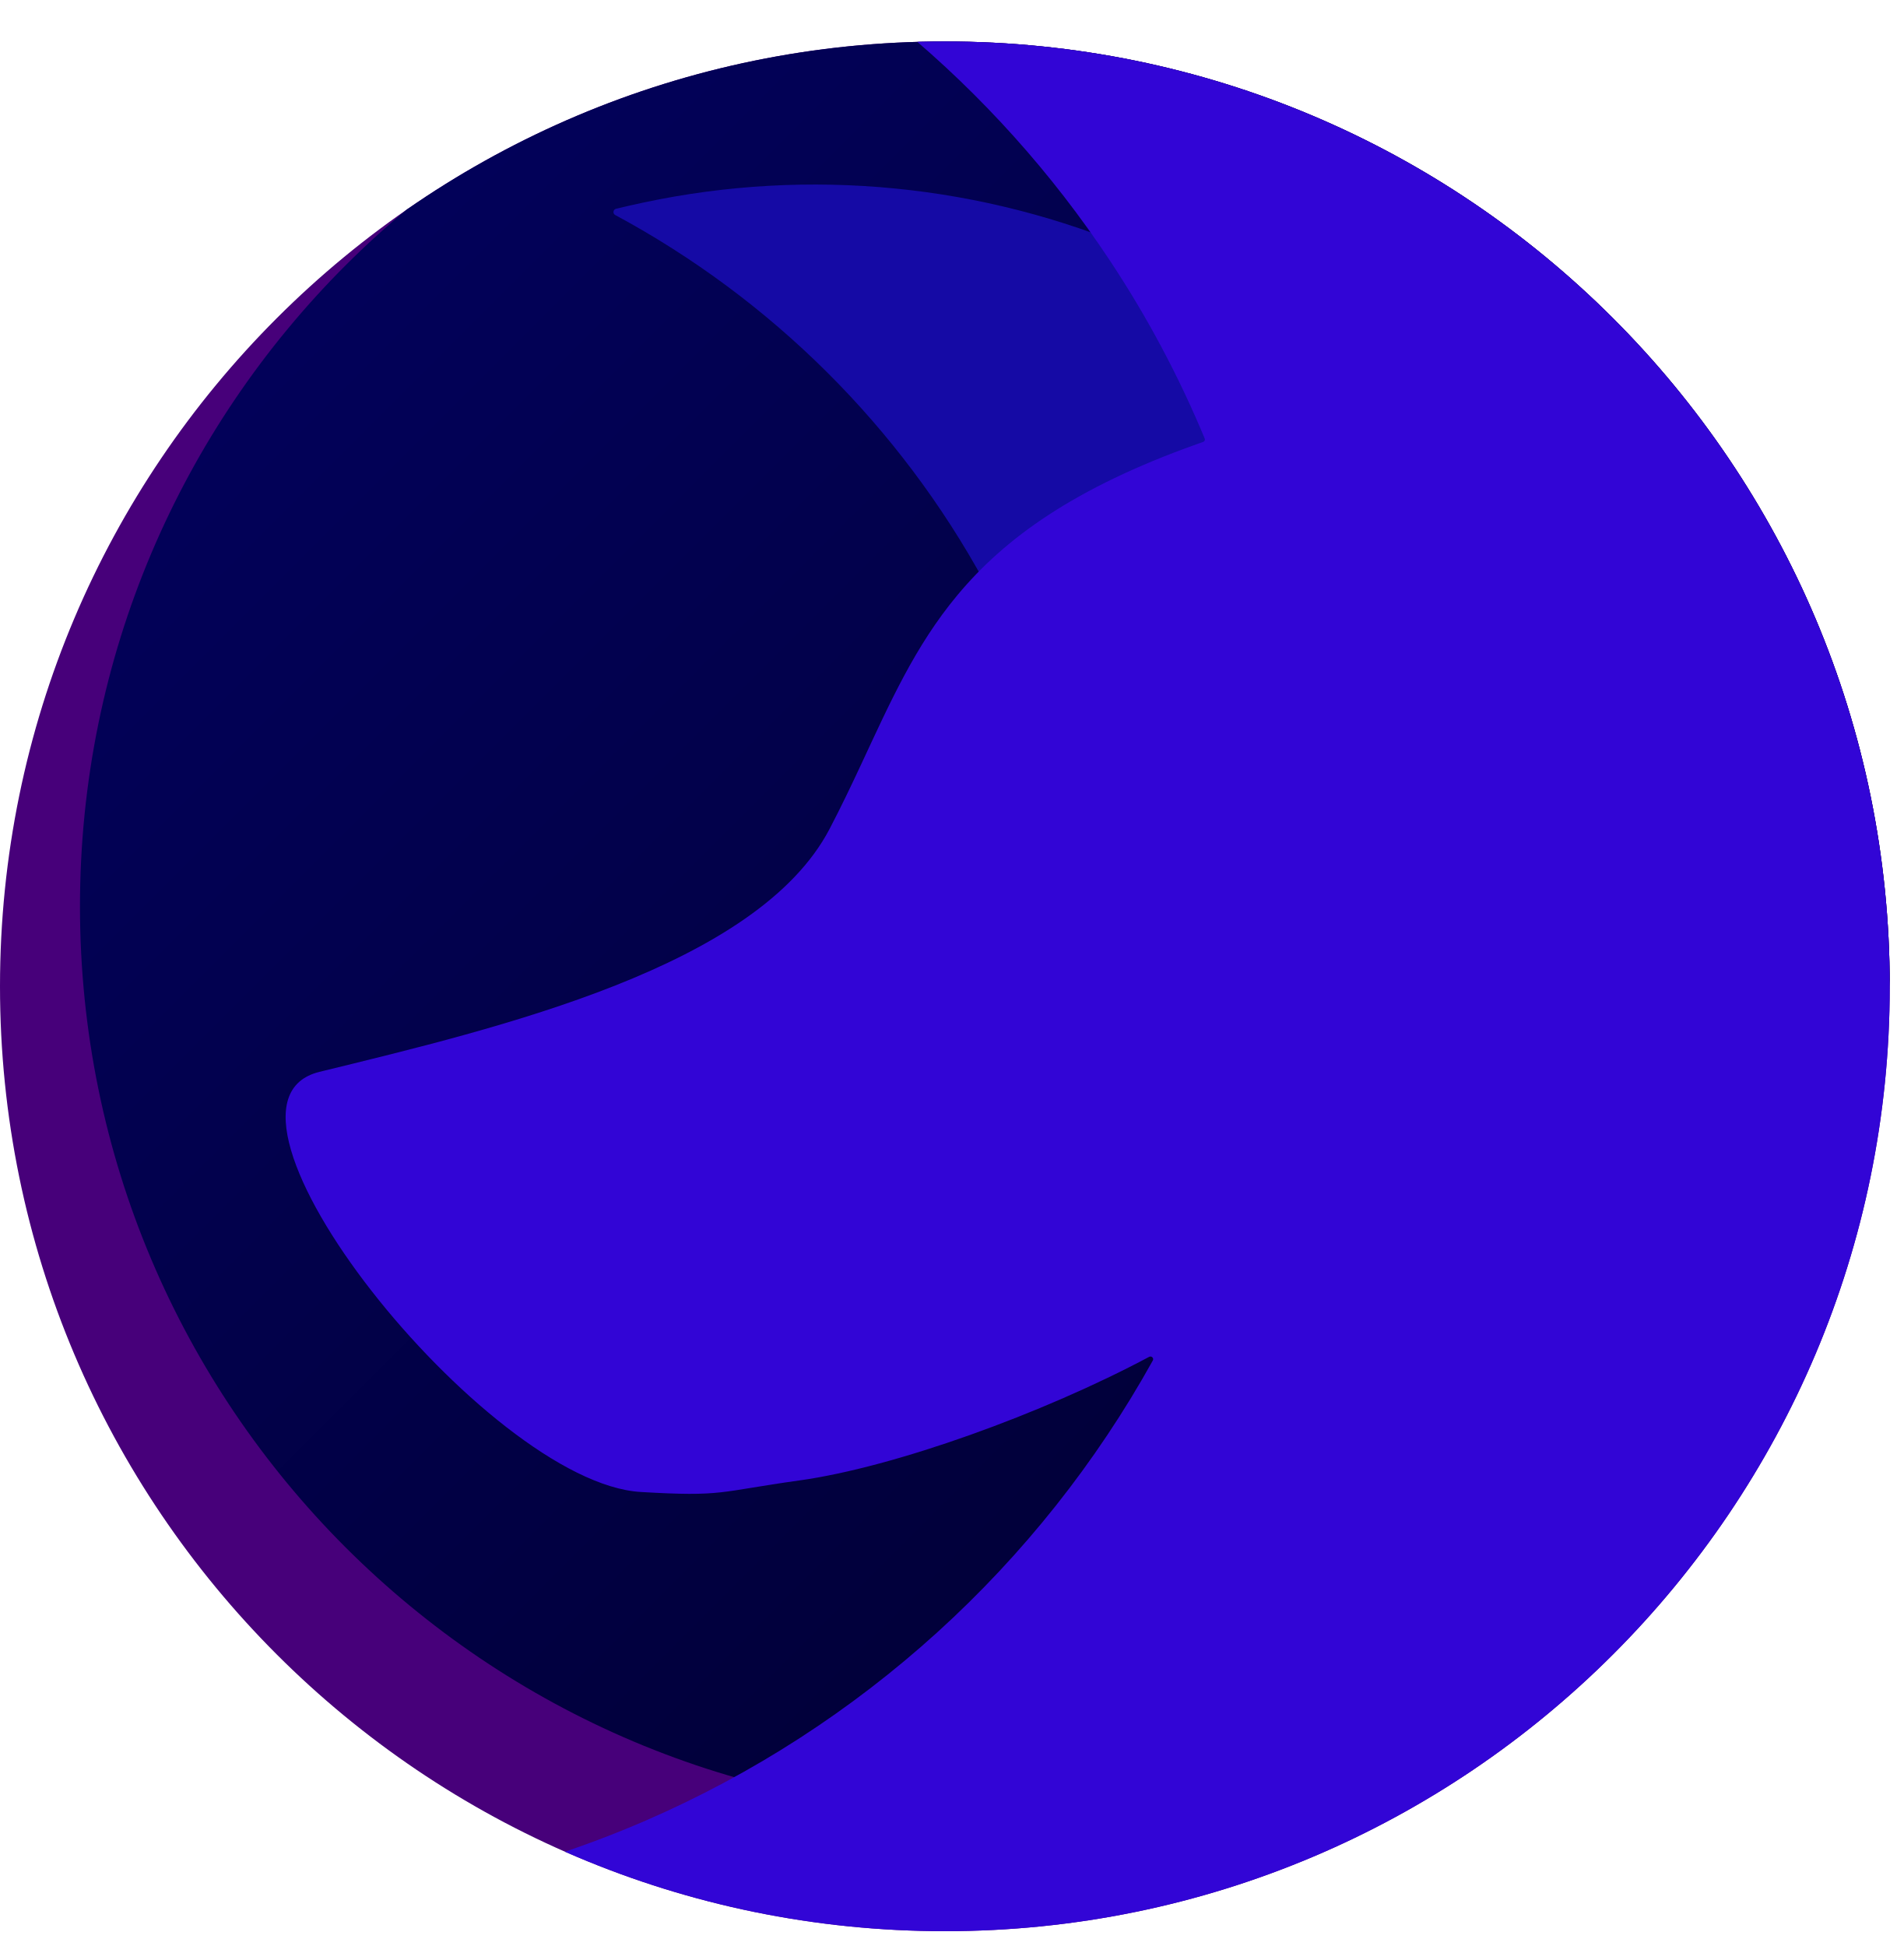
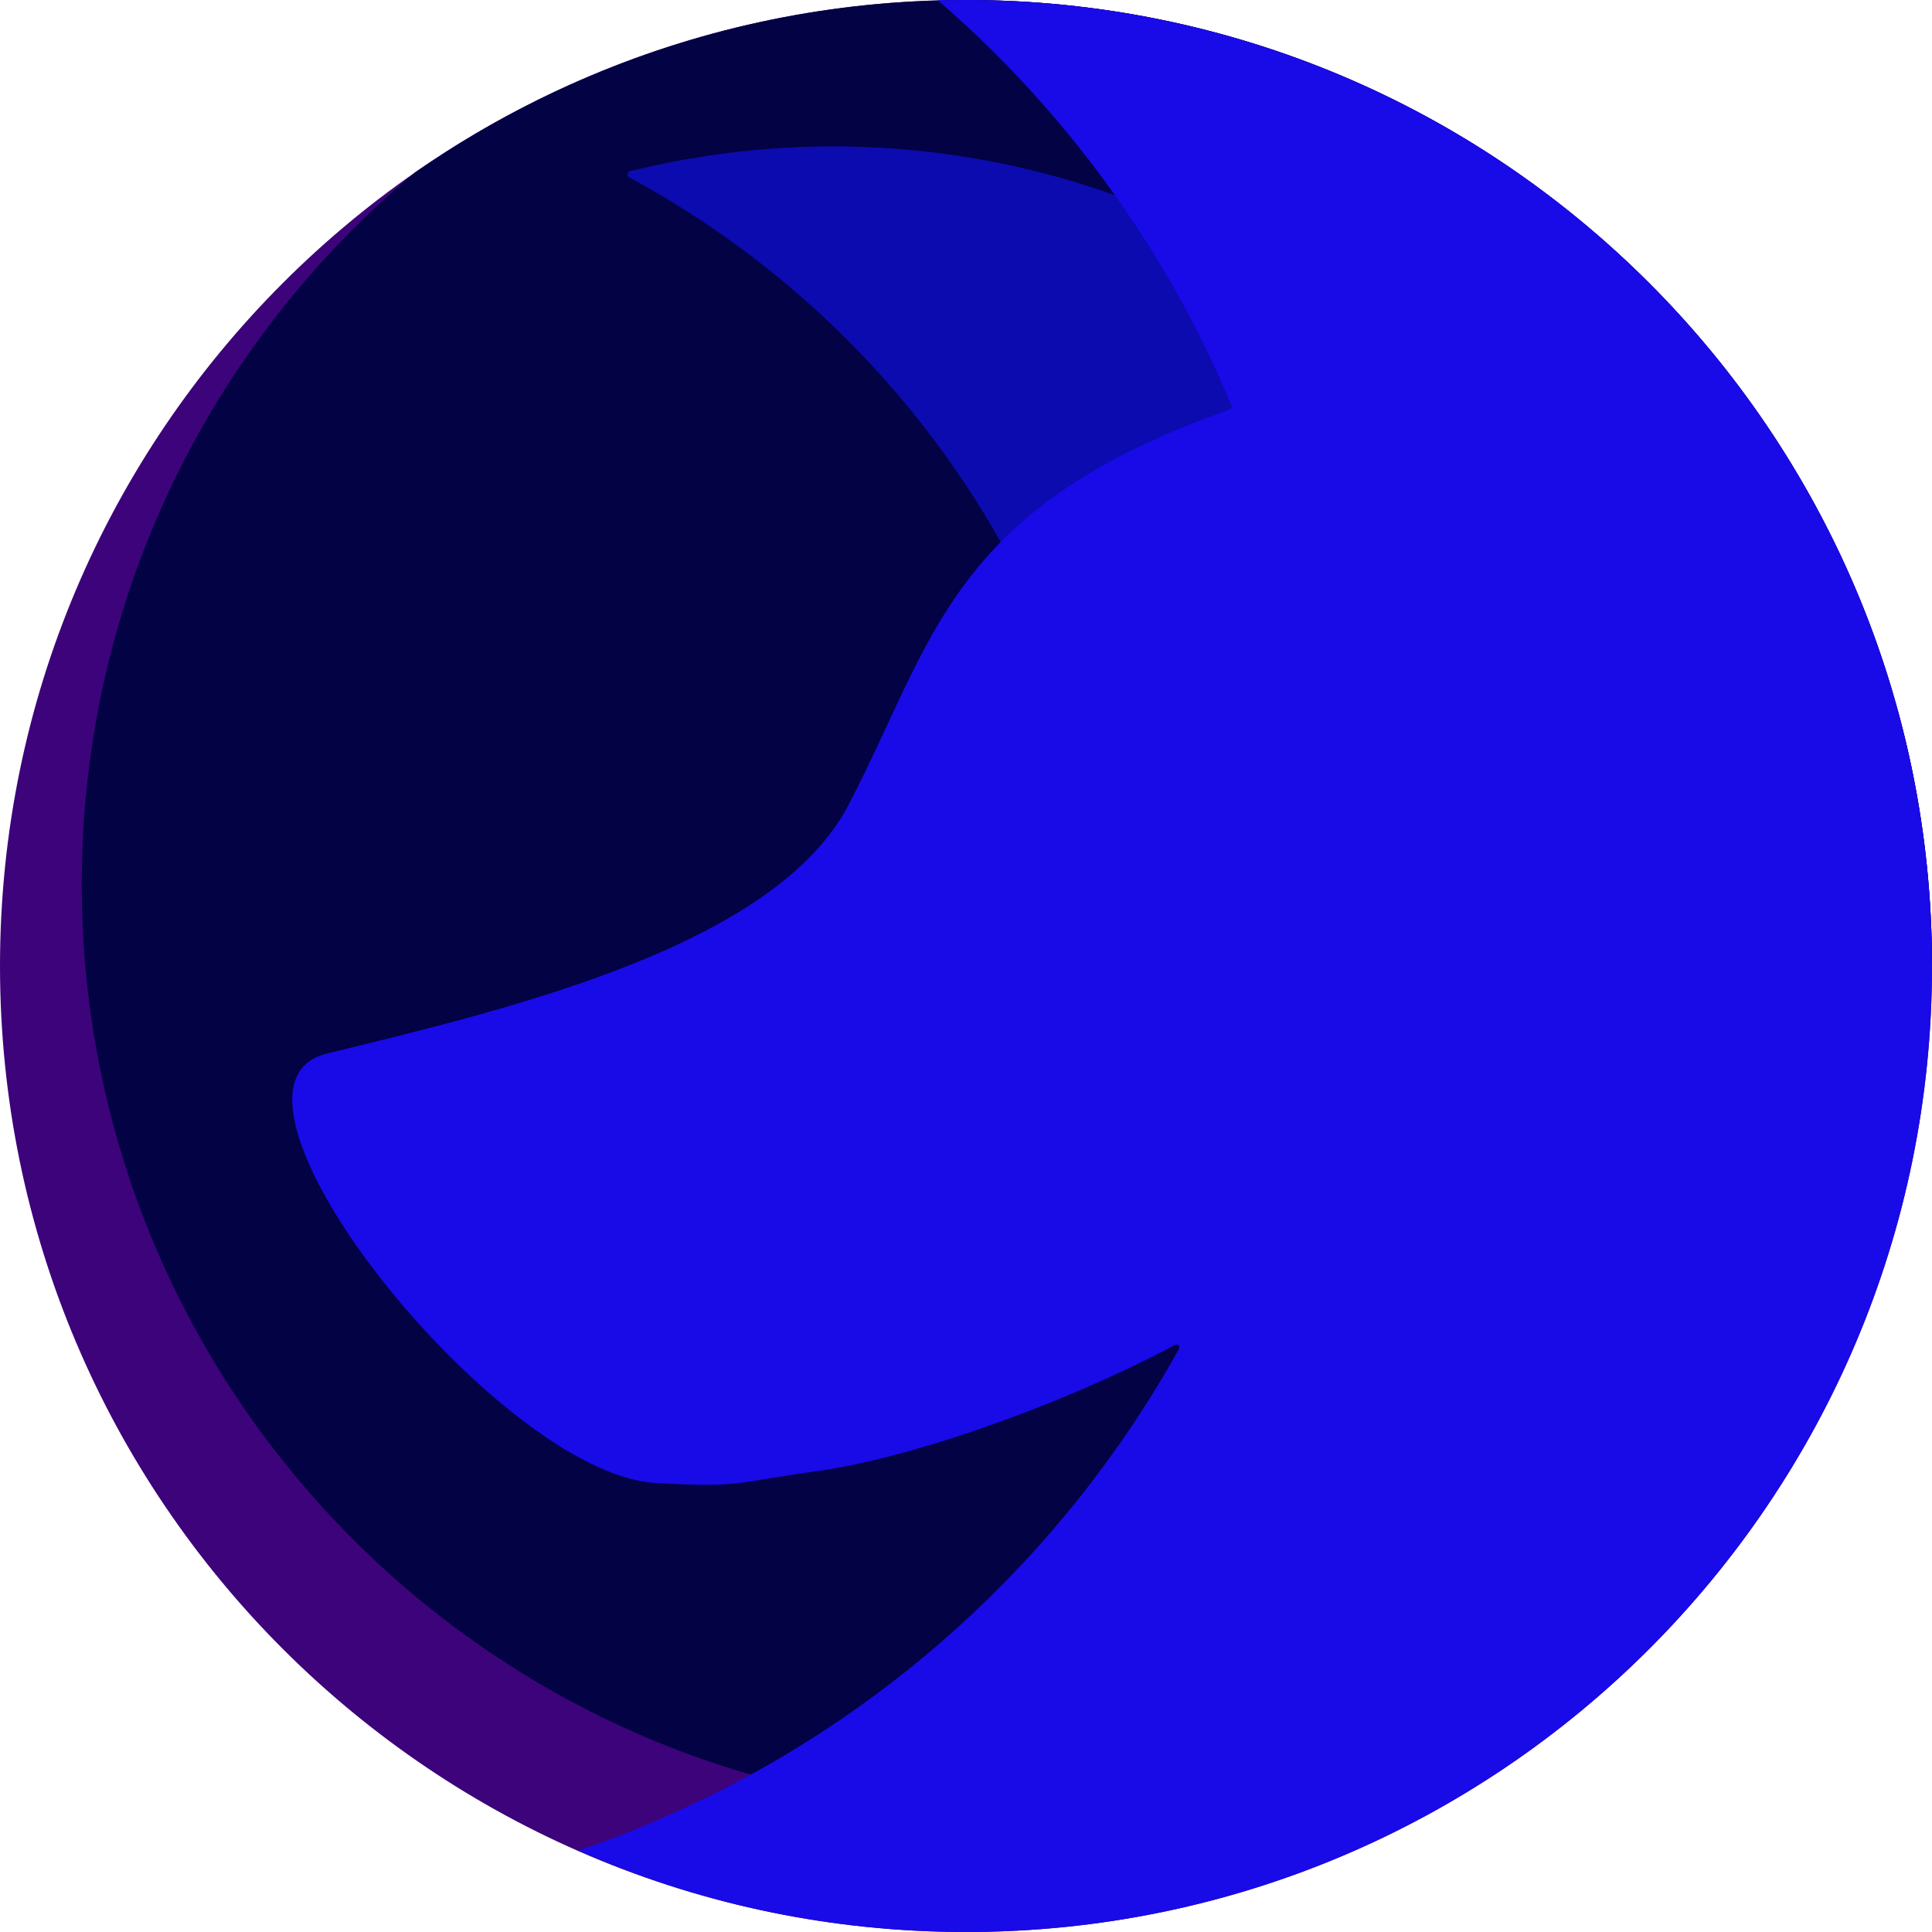
- <svg xmlns="http://www.w3.org/2000/svg" id="LOGO" viewBox="0 0 642.73 657">
-   <defs>
-     <style>.cls-1{fill:none;}.cls-2{clip-path:url(#clip-path);}.cls-3{fill:#47007a;}.cls-4{fill:url(#linear-gradient);}.cls-5{fill:#150aa5;}.cls-6{fill:#3205d6;}</style>
-     <clipPath id="clip-path" transform="translate(-5.72 -8)">
-       <circle id="Background" class="cls-1" cx="324.72" cy="341" r="319" />
-     </clipPath>
-     <linearGradient id="linear-gradient" x1="121.11" y1="94.11" x2="496.23" y2="469.23" gradientUnits="userSpaceOnUse">
-       <stop offset="0" stop-color="#020159" />
-       <stop offset="1" stop-color="#010036" />
-     </linearGradient>
-   </defs>
-   <g class="cls-2">
-     <rect class="cls-3" y="14" width="638" height="638" />
-     <circle class="cls-4" cx="333" cy="306" r="306" />
-     <path class="cls-5" d="M338.11,204.54a1.12,1.12,0,0,0,1.85.19c16-18.79,39.42-35.39,79.72-49.69.65-.23,1.3-.47,2-.69a1.14,1.14,0,0,0,.68-1.52,355.08,355.08,0,0,0-31.78-59.64,1.13,1.13,0,0,0-.51-.43A277.53,277.53,0,0,0,223,76.37q-4.69,1-9.32,2.12a1.14,1.14,0,0,0-.25,2.11A308.85,308.85,0,0,1,338.11,204.54Z" transform="translate(-5.72 -8)" />
-     <path class="cls-6" d="M648.45,341.19a326.3,326.3,0,0,1-3.68,48.95C621.17,545.76,486.84,665,324.64,665A322.52,322.52,0,0,1,189.4,635.48a356.25,356.25,0,0,0,34.29-12.81A359.73,359.73,0,0,0,394.92,467.33a.91.91,0,0,0-1.23-1.24c-36,19.2-86,37.27-118.15,41.74-27.51,3.83-25.39,5.54-53.45,3.89C169.85,508.66,68,381,113.6,369.87c61.06-14.93,147.92-35.48,172.24-82.1,3.89-7.44,7.33-14.68,10.62-21.72,9.71-20.78,18.1-39.83,32.44-57.06,16.06-19.31,39.59-36.33,80.78-51l2.26-.8a.85.85,0,0,0,.51-1.12,356.13,356.13,0,0,0-32.1-60.22,360.12,360.12,0,0,0-70.21-78.19q7.22-.33,14.5-.33C503.48,17.38,648.45,162.36,648.45,341.19Z" transform="translate(-5.72 -8)" />
-   </g>
+ <svg xmlns="http://www.w3.org/2000/svg" version="1.1" id="LOGO" x="0px" y="0px" viewBox="0 0 638 638" style="enable-background:new 0 0 638 638;" xml:space="preserve">
+   <style type="text/css">
+ 	.st0{display:none;fill:none;}
+ 	.st1{fill:#3D037A;}
+ 	.st2{fill:#020244;}
+ 	.st3{fill:#0B0BAF;}
+ 	.st4{fill:#190AE8;}
+ </style>
+   <circle class="st0" cx="319" cy="319" r="319" />
+   <circle class="st1" cx="319" cy="319" r="319" />
+   <path class="st2" d="M333,598c160.6,0,292.2-123.7,305-281C636.9,141.8,494.5,0,319,0c-67.6,0-130.3,21.1-181.9,56.9  C69.8,113.1,27,197.5,27,292C27,461,164,598,333,598z" />
+   <path class="st3" d="M332.4,182.5c0.3,0.5,1,0.8,1.5,0.5c0.1-0.1,0.2-0.2,0.3-0.3c16-18.8,39.4-35.4,79.7-49.7  c0.6-0.2,1.3-0.5,2-0.7c0.6-0.2,0.9-0.9,0.7-1.4c0,0,0,0,0-0.1C408,110,397.3,90,384.9,71.2c-0.1-0.2-0.3-0.3-0.5-0.4  c-52.7-22.6-111-28.3-167.1-16.4c-3.1,0.7-6.2,1.4-9.3,2.1c-0.6,0.2-1,0.8-0.8,1.4c0.1,0.3,0.3,0.6,0.6,0.7  C260.4,87,303.7,130,332.4,182.5z" />
+   <path class="st4" d="M319,0c-3.1,0-6.2,0.1-9.3,0.1c24.9,21.5,46.7,46.3,64.9,73.7c12.6,19,23.4,39.2,32.1,60.2c0,0,0,0,0,0  c0.2,0.4-0.1,0.9-0.5,1.1L404,136c-41.2,14.7-64.7,31.7-80.8,51c-14.3,17.2-22.7,36.3-32.4,57.1c-3.3,7-6.7,14.3-10.6,21.7  c-24.3,46.6-111.2,67.2-172.2,82.1C62.3,359,164.1,486.7,216.4,489.7c28.1,1.7,25.9-0.1,53.5-3.9c32.2-4.5,82.2-22.5,118.2-41.7  c0.3-0.1,0.6-0.1,0.9,0c0.4,0.2,0.6,0.8,0.4,1.2c-38.4,69.2-98.6,123.8-171.2,155.3c-8.9,3.9-18,7.4-27.2,10.5  C230,628.4,273.4,638,319,638c176.2,0,319-142.8,319-319S495.2,0,319,0z" />
</svg>
